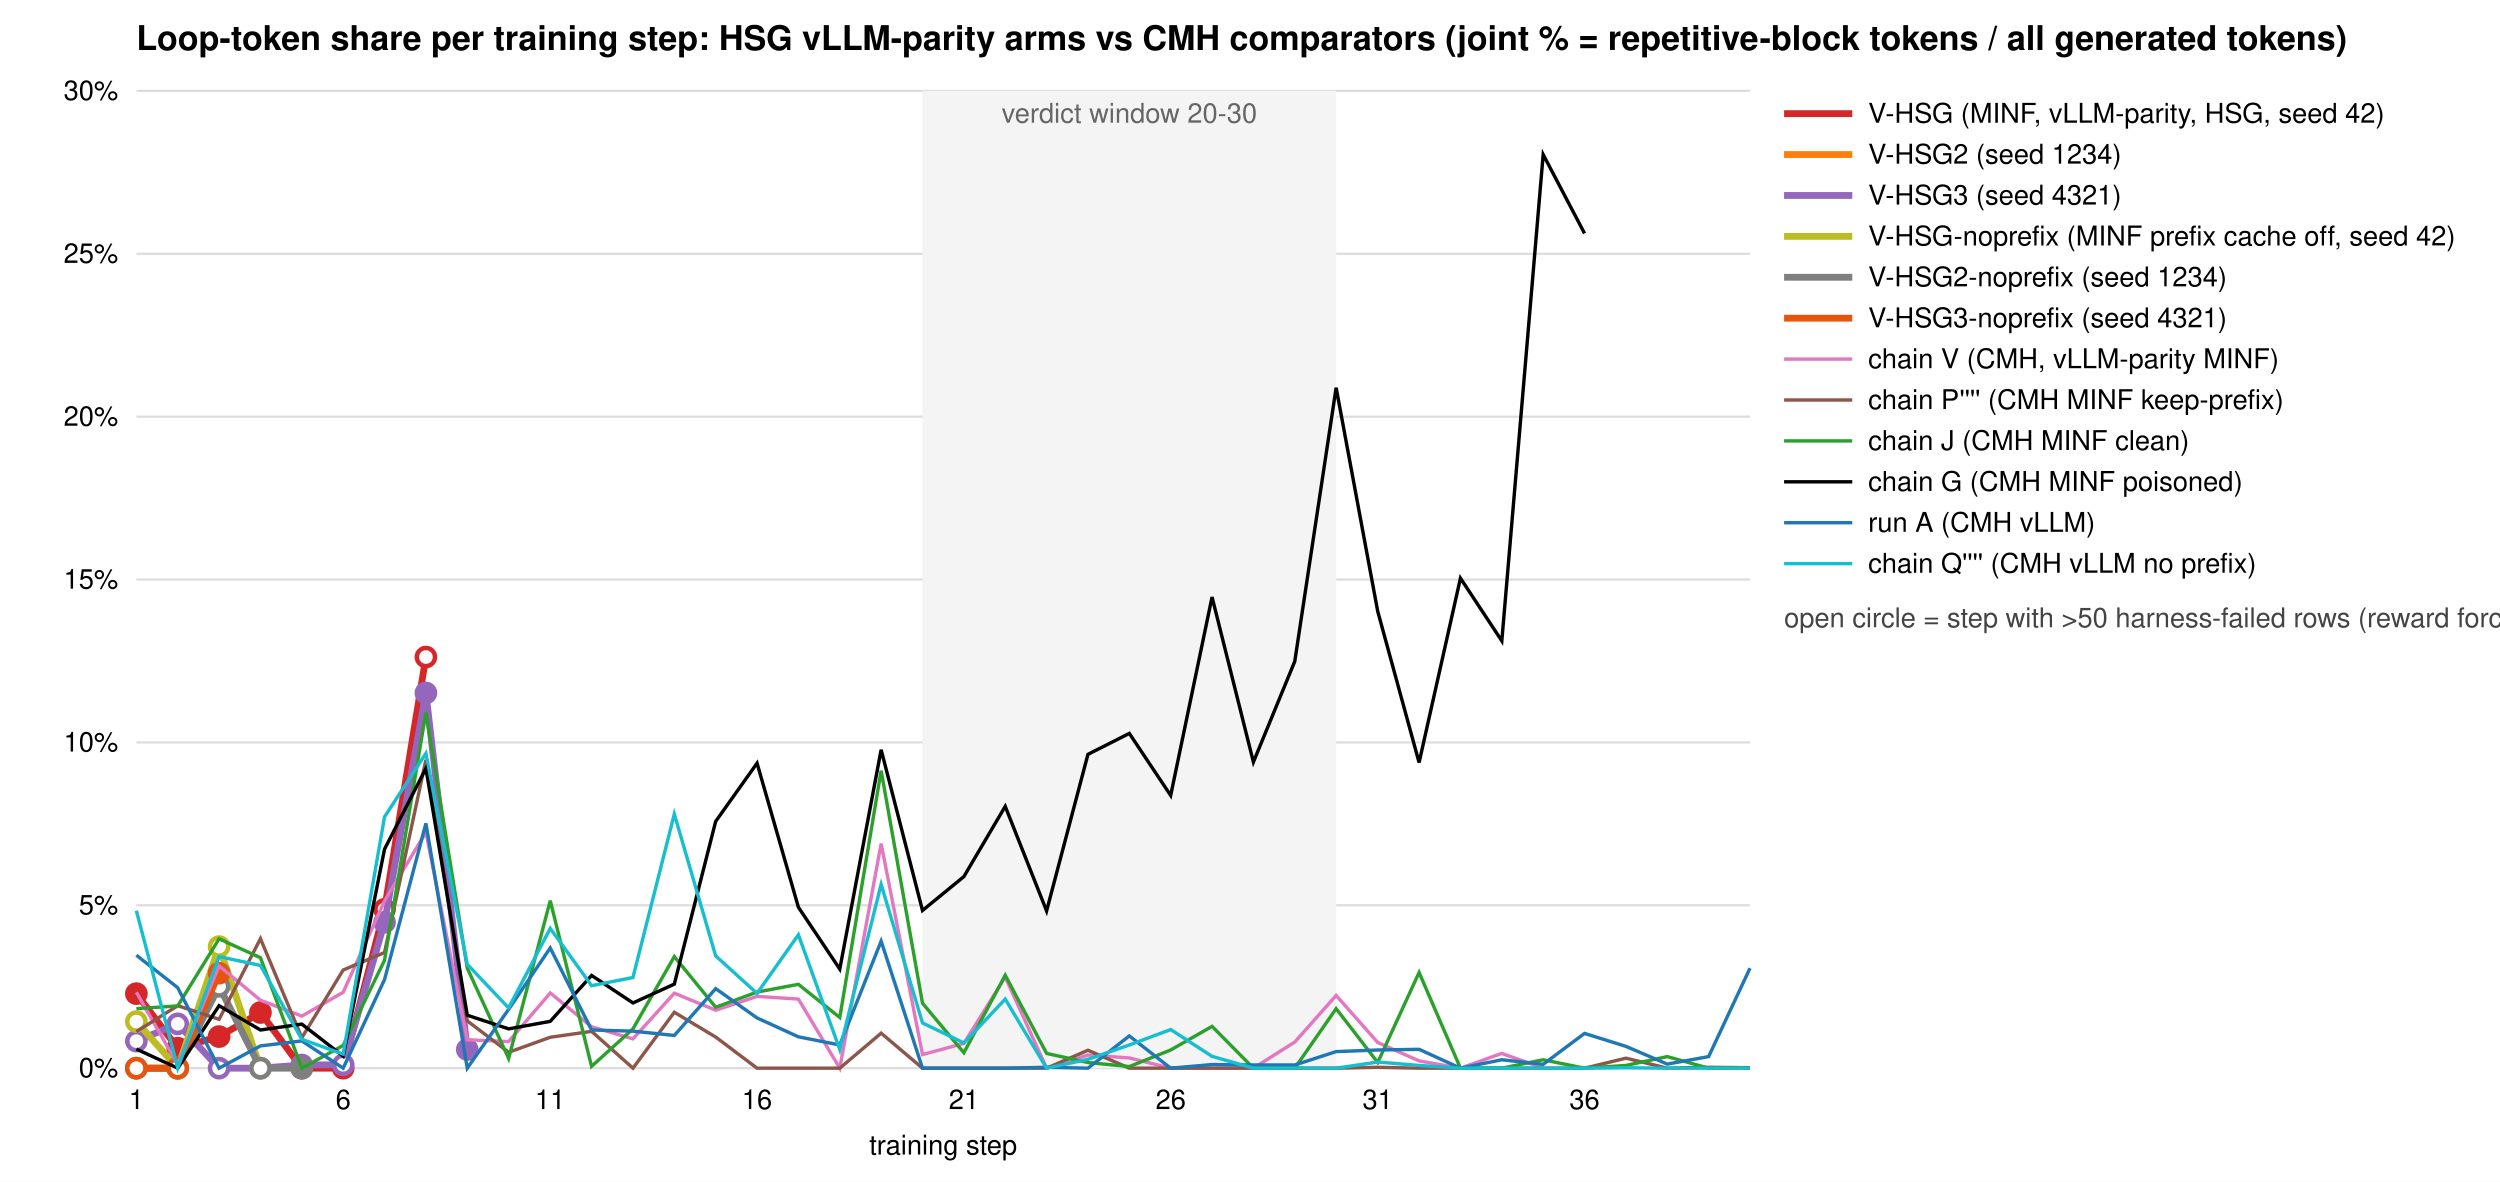
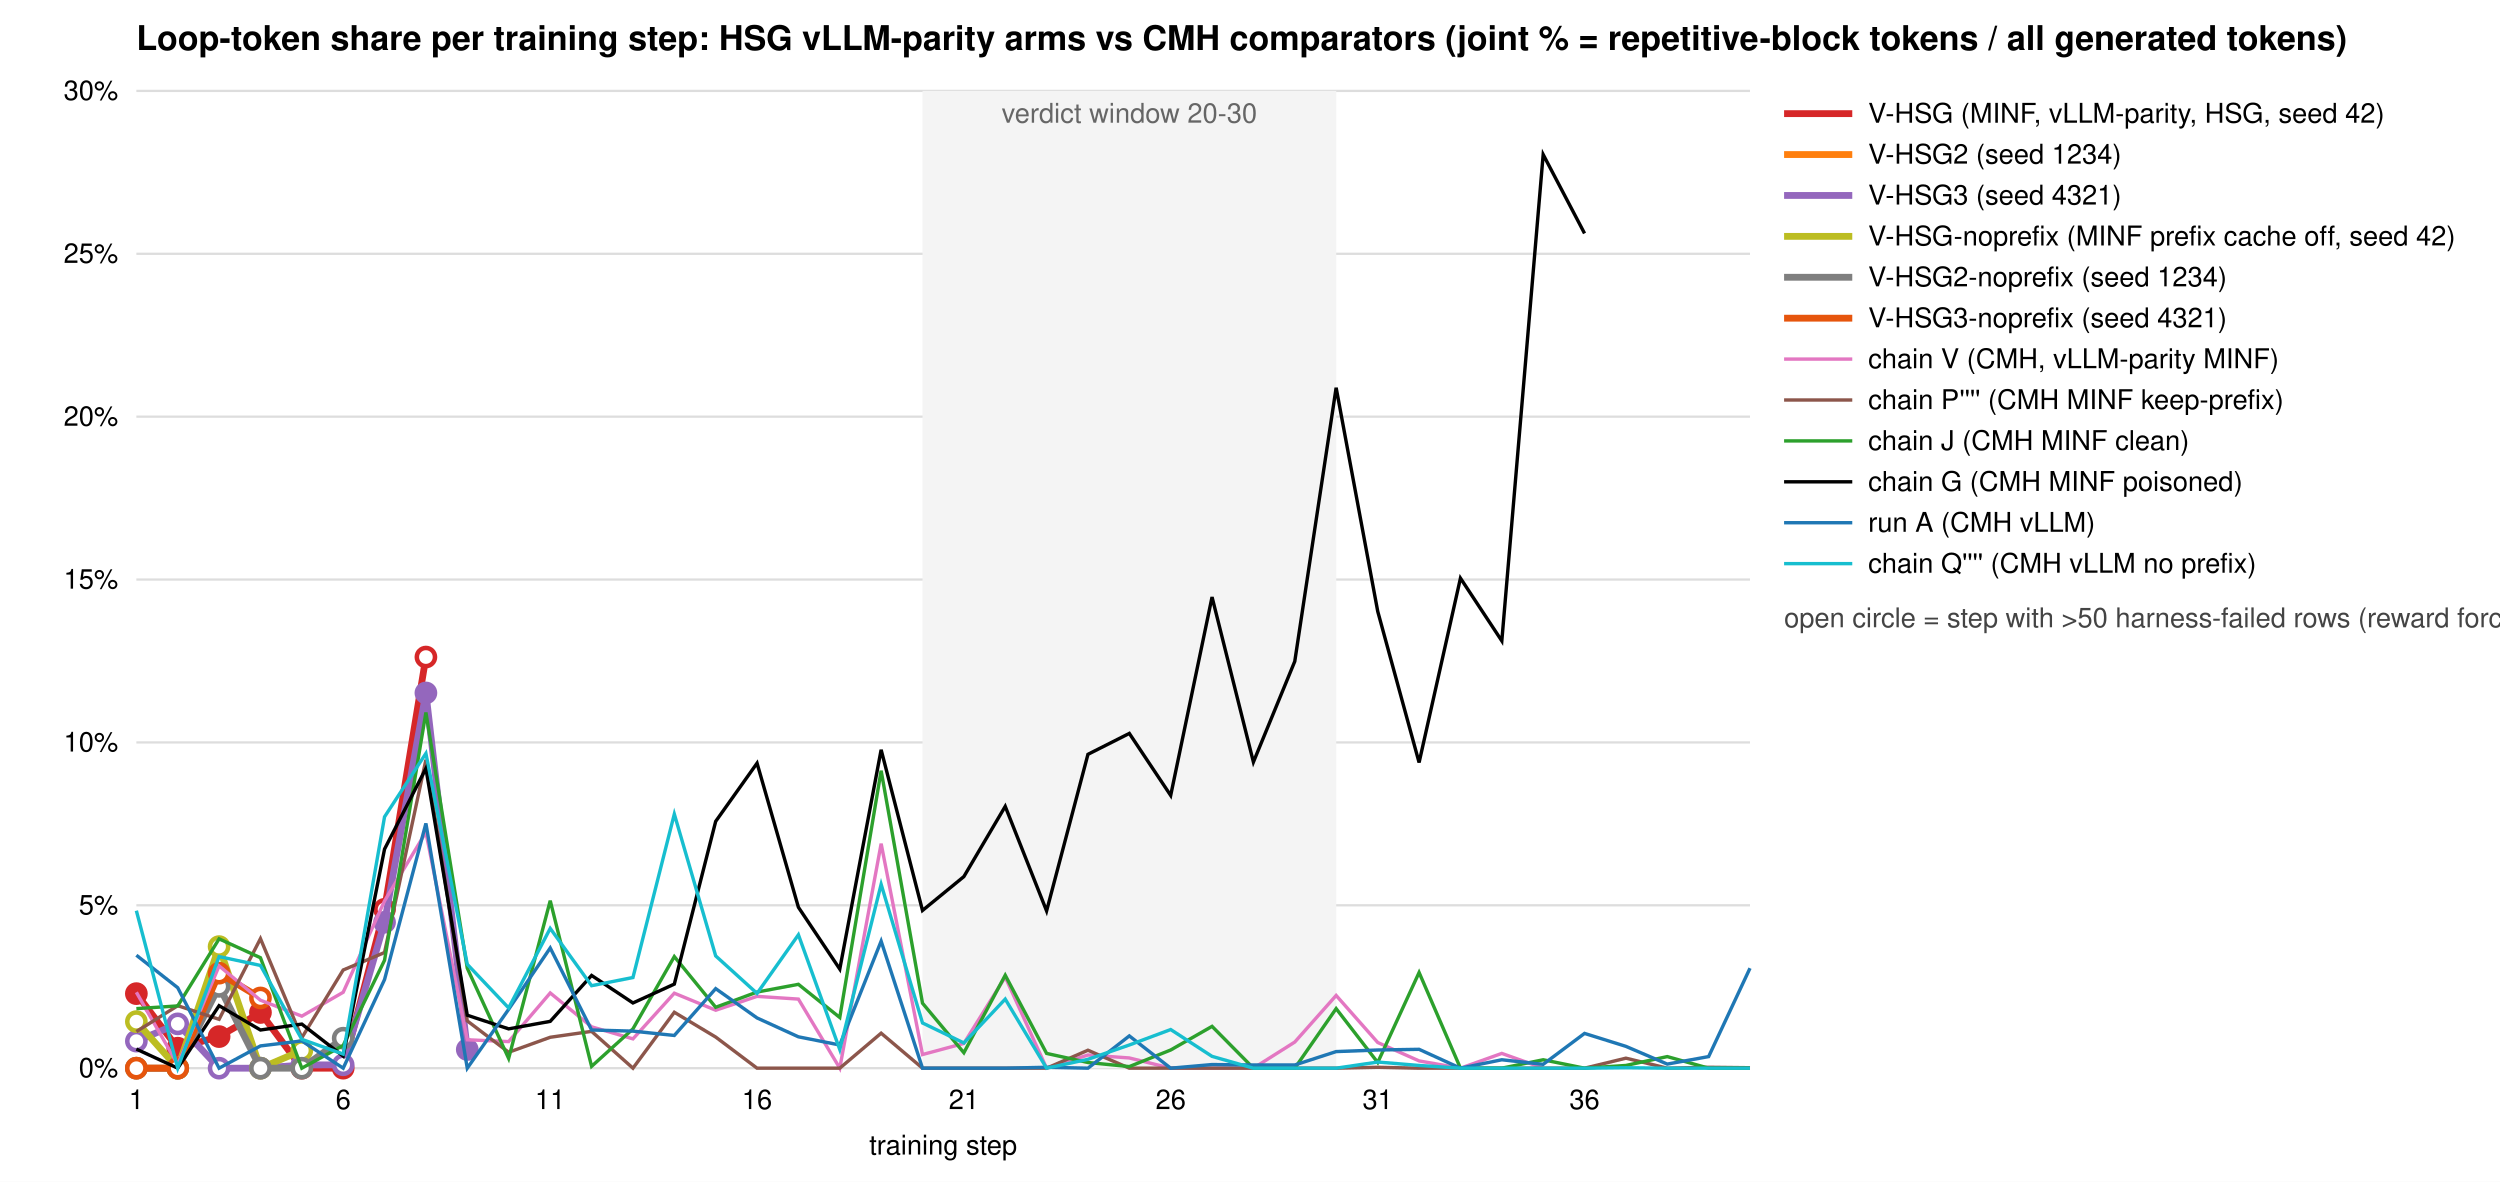
<svg xmlns="http://www.w3.org/2000/svg" width="1100" height="520" font-family="Helvetica,Arial" font-size="12">
  <rect width="1100" height="520" fill="white" />
  <text x="60" y="22" font-size="15" font-weight="bold">Loop-token share per training step: HSG vLLM-parity arms vs CMH comparators (joint % = repetitive-block tokens / all generated tokens)</text>
  <line x1="60" y1="470.0" x2="770" y2="470.0" stroke="#ddd" />
  <text x="52" y="474.0" text-anchor="end">0%</text>
  <line x1="60" y1="398.333" x2="770" y2="398.333" stroke="#ddd" />
  <text x="52" y="402.333" text-anchor="end">5%</text>
  <line x1="60" y1="326.667" x2="770" y2="326.667" stroke="#ddd" />
  <text x="52" y="330.667" text-anchor="end">10%</text>
  <line x1="60" y1="255.0" x2="770" y2="255.0" stroke="#ddd" />
  <text x="52" y="259.0" text-anchor="end">15%</text>
  <line x1="60" y1="183.333" x2="770" y2="183.333" stroke="#ddd" />
  <text x="52" y="187.333" text-anchor="end">20%</text>
  <line x1="60" y1="111.667" x2="770" y2="111.667" stroke="#ddd" />
  <text x="52" y="115.667" text-anchor="end">25%</text>
  <line x1="60" y1="40.0" x2="770" y2="40.0" stroke="#ddd" />
  <text x="52" y="44.0" text-anchor="end">30%</text>
  <text x="60.0" y="488" text-anchor="middle">1</text>
  <text x="151.026" y="488" text-anchor="middle">6</text>
  <text x="242.051" y="488" text-anchor="middle">11</text>
  <text x="333.077" y="488" text-anchor="middle">16</text>
  <text x="424.103" y="488" text-anchor="middle">21</text>
  <text x="515.128" y="488" text-anchor="middle">26</text>
  <text x="606.154" y="488" text-anchor="middle">31</text>
  <text x="697.179" y="488" text-anchor="middle">36</text>
  <text x="415.0" y="508" text-anchor="middle">training step</text>
  <rect x="405.897" y="40" width="182.051" height="430" fill="#f4f4f4" />
  <text x="496.923" y="54" text-anchor="middle" fill="#666">verdict window 20-30</text>
  <polyline fill="none" stroke="#d62728" stroke-width="3" points="60.0,437.2 78.2,461.2 96.4,456.1 114.6,445.5 132.8,470.0 151.0,470.0 169.2,400.1 187.4,289.1" />
  <circle cx="60.0" cy="437.2" r="4" fill="#d62728" stroke="#d62728" stroke-width="2" />
  <circle cx="78.2" cy="461.2" r="4" fill="#d62728" stroke="#d62728" stroke-width="2" />
  <circle cx="96.4" cy="456.1" r="4" fill="#d62728" stroke="#d62728" stroke-width="2" />
  <circle cx="114.6" cy="445.5" r="4" fill="#d62728" stroke="#d62728" stroke-width="2" />
  <circle cx="132.8" cy="470.0" r="4" fill="white" stroke="#d62728" stroke-width="2" />
  <circle cx="151.0" cy="470.0" r="4" fill="white" stroke="#d62728" stroke-width="2" />
  <circle cx="169.2" cy="400.1" r="4" fill="white" stroke="#d62728" stroke-width="2" />
  <circle cx="187.4" cy="289.1" r="4" fill="white" stroke="#d62728" stroke-width="2" />
  <line x1="785" y1="50" x2="815" y2="50" stroke="#d62728" stroke-width="3" />
  <text x="822" y="54">V-HSG (MINF, vLLM-parity, HSG, seed 42)</text>
  <polyline fill="none" stroke="#ff7f0e" stroke-width="3" points="60.0,470.0 78.2,470.0" />
  <circle cx="60.0" cy="470.0" r="4" fill="white" stroke="#ff7f0e" stroke-width="2" />
  <circle cx="78.2" cy="470.0" r="4" fill="white" stroke="#ff7f0e" stroke-width="2" />
  <line x1="785" y1="68" x2="815" y2="68" stroke="#ff7f0e" stroke-width="3" />
  <text x="822" y="72">V-HSG2 (seed 1234)</text>
  <polyline fill="none" stroke="#9467bd" stroke-width="3" points="60.0,458.1 78.2,450.5 96.4,470.0 114.6,470.0 132.8,468.6 151.0,468.5 169.2,405.8 187.4,304.9 205.6,461.8" />
  <circle cx="60.0" cy="458.1" r="4" fill="white" stroke="#9467bd" stroke-width="2" />
  <circle cx="78.2" cy="450.5" r="4" fill="white" stroke="#9467bd" stroke-width="2" />
  <circle cx="96.4" cy="470.0" r="4" fill="white" stroke="#9467bd" stroke-width="2" />
  <circle cx="114.6" cy="470.0" r="4" fill="white" stroke="#9467bd" stroke-width="2" />
  <circle cx="132.8" cy="468.6" r="4" fill="white" stroke="#9467bd" stroke-width="2" />
  <circle cx="151.0" cy="468.5" r="4" fill="white" stroke="#9467bd" stroke-width="2" />
  <circle cx="169.2" cy="405.8" r="4" fill="#9467bd" stroke="#9467bd" stroke-width="2" />
  <circle cx="187.4" cy="304.9" r="4" fill="#9467bd" stroke="#9467bd" stroke-width="2" />
  <circle cx="205.6" cy="461.8" r="4" fill="#9467bd" stroke="#9467bd" stroke-width="2" />
  <line x1="785" y1="86" x2="815" y2="86" stroke="#9467bd" stroke-width="3" />
  <text x="822" y="90">V-HSG3 (seed 4321)</text>
-   <polyline fill="none" stroke="#bcbd22" stroke-width="3" points="60.0,449.5 78.2,470.0 96.4,416.5 114.6,470.0" />
+   <polyline fill="none" stroke="#bcbd22" stroke-width="3" points="60.0,449.5 78.2,470.0 96.4,416.5 114.6,470.0 132.8,462.2" />
  <circle cx="60.0" cy="449.5" r="4" fill="white" stroke="#bcbd22" stroke-width="2" />
  <circle cx="78.2" cy="470.0" r="4" fill="#bcbd22" stroke="#bcbd22" stroke-width="2" />
  <circle cx="96.4" cy="416.5" r="4" fill="white" stroke="#bcbd22" stroke-width="2" />
-   <circle cx="114.6" cy="470.0" r="4" fill="#bcbd22" stroke="#bcbd22" stroke-width="2" />
+   <circle cx="114.6" cy="470.0" r="4" fill="white" stroke="#bcbd22" stroke-width="2" />
+   <circle cx="132.8" cy="462.2" r="4" fill="white" stroke="#bcbd22" stroke-width="2" />
  <line x1="785" y1="104" x2="815" y2="104" stroke="#bcbd22" stroke-width="3" />
  <text x="822" y="108">V-HSG-noprefix (MINF prefix cache off, seed 42)</text>
-   <polyline fill="none" stroke="#7f7f7f" stroke-width="3" points="60.0,470.0 78.2,470.0 96.4,434.0 114.6,470.0 132.8,470.0" />
+   <polyline fill="none" stroke="#7f7f7f" stroke-width="3" points="60.0,470.0 78.2,470.0 96.4,434.0 114.6,470.0 132.8,470.0 151.0,456.8" />
  <circle cx="60.0" cy="470.0" r="4" fill="white" stroke="#7f7f7f" stroke-width="2" />
  <circle cx="78.2" cy="470.0" r="4" fill="white" stroke="#7f7f7f" stroke-width="2" />
  <circle cx="96.4" cy="434.0" r="4" fill="white" stroke="#7f7f7f" stroke-width="2" />
  <circle cx="114.6" cy="470.0" r="4" fill="white" stroke="#7f7f7f" stroke-width="2" />
-   <circle cx="132.8" cy="470.0" r="4" fill="#7f7f7f" stroke="#7f7f7f" stroke-width="2" />
+   <circle cx="132.8" cy="470.0" r="4" fill="white" stroke="#7f7f7f" stroke-width="2" />
+   <circle cx="151.0" cy="456.8" r="4" fill="white" stroke="#7f7f7f" stroke-width="2" />
  <line x1="785" y1="122" x2="815" y2="122" stroke="#7f7f7f" stroke-width="3" />
  <text x="822" y="126">V-HSG2-noprefix (seed 1234)</text>
-   <polyline fill="none" stroke="#e6550d" stroke-width="3" points="60.0,470.0 78.2,470.0 96.4,428.2" />
+   <polyline fill="none" stroke="#e6550d" stroke-width="3" points="60.0,470.0 78.2,470.0 96.4,428.2 114.6,439.1" />
  <circle cx="60.0" cy="470.0" r="4" fill="white" stroke="#e6550d" stroke-width="2" />
  <circle cx="78.2" cy="470.0" r="4" fill="white" stroke="#e6550d" stroke-width="2" />
-   <circle cx="96.4" cy="428.2" r="4" fill="#e6550d" stroke="#e6550d" stroke-width="2" />
+   <circle cx="96.4" cy="428.2" r="4" fill="white" stroke="#e6550d" stroke-width="2" />
+   <circle cx="114.6" cy="439.1" r="4" fill="white" stroke="#e6550d" stroke-width="2" />
  <line x1="785" y1="140" x2="815" y2="140" stroke="#e6550d" stroke-width="3" />
  <text x="822" y="144">V-HSG3-noprefix (seed 4321)</text>
  <polyline fill="none" stroke="#e377c2" stroke-width="1.5" points="60.0,436.6 78.2,468.4 96.4,425.0 114.6,440.1 132.8,447.1 151.0,436.6 169.2,396.4 187.4,366.2 205.6,457.5 223.8,458.3 242.1,436.9 260.3,451.8 278.5,457.1 296.7,437.0 314.9,444.5 333.1,438.4 351.3,439.6 369.5,470.0 387.7,371.2 405.9,464.0 424.1,459.1 442.3,429.9 460.5,470.0 478.7,464.2 496.9,465.5 515.1,470.0 533.3,470.0 551.5,470.0 569.7,458.5 587.9,438.0 606.2,458.7 624.4,466.8 642.6,470.0 660.8,463.5 679.0,470.0" />
  <line x1="785" y1="158" x2="815" y2="158" stroke="#e377c2" stroke-width="1.5" />
  <text x="822" y="162">chain V (CMH, vLLM-parity MINF)</text>
  <polyline fill="none" stroke="#8c564b" stroke-width="1.5" points="60.0,453.9 78.2,442.5 96.4,448.5 114.6,413.0 132.8,456.6 151.0,426.8 169.2,419.1 187.4,334.3 205.6,449.2 223.8,463.0 242.1,456.4 260.3,453.8 278.5,470.0 296.7,445.4 314.9,456.3 333.1,470.0 351.3,470.0 369.5,470.0 387.7,454.6 405.9,470.0 424.1,470.0 442.3,470.0 460.5,470.0 478.7,462.1 496.9,470.0 515.1,470.0 533.3,470.0 551.5,470.0 569.7,470.0 587.9,470.0 606.2,469.6 624.4,470.0 642.6,470.0 660.8,470.0 679.0,470.0 697.2,470.0 715.4,465.6 733.6,470.0 751.8,469.6 770.0,469.8" />
  <line x1="785" y1="176" x2="815" y2="176" stroke="#8c564b" stroke-width="1.5" />
  <text x="822" y="180">chain P'''' (CMH MINF keep-prefix)</text>
  <polyline fill="none" stroke="#2ca02c" stroke-width="1.5" points="60.0,443.8 78.2,442.6 96.4,413.1 114.6,421.4 132.8,470.0 151.0,460.0 169.2,422.5 187.4,313.5 205.6,426.0 223.8,465.7 242.1,396.3 260.3,469.2 278.5,452.7 296.7,420.9 314.9,443.2 333.1,436.5 351.3,433.1 369.5,447.7 387.7,339.1 405.9,441.4 424.1,463.2 442.3,429.1 460.5,463.5 478.7,467.5 496.9,469.3 515.1,462.0 533.3,451.6 551.5,470.0 569.7,470.0 587.9,443.8 606.2,467.5 624.4,427.9 642.6,470.0 660.8,470.0 679.0,466.3 697.2,470.0 715.4,468.8 733.6,464.9 751.8,470.0 770.0,470.0" />
  <line x1="785" y1="194" x2="815" y2="194" stroke="#2ca02c" stroke-width="1.5" />
  <text x="822" y="198">chain J (CMH MINF clean)</text>
  <polyline fill="none" stroke="#000000" stroke-width="1.5" points="60.0,461.6 78.2,470.0 96.4,442.5 114.6,453.2 132.8,450.6 151.0,464.7 169.2,373.6 187.4,338.1 205.6,446.7 223.8,452.7 242.1,449.4 260.3,429.2 278.5,441.3 296.7,433.0 314.9,361.4 333.1,335.8 351.3,399.2 369.5,426.4 387.7,329.9 405.9,400.6 424.1,385.7 442.3,354.8 460.5,400.8 478.7,331.9 496.9,322.7 515.1,350.0 533.3,262.7 551.5,335.3 569.7,291.0 587.9,170.6 606.2,269.0 624.4,335.5 642.6,254.4 660.8,282.0 679.0,68.0 697.2,102.7" />
  <line x1="785" y1="212" x2="815" y2="212" stroke="#000000" stroke-width="1.5" />
  <text x="822" y="216">chain G (CMH MINF poisoned)</text>
  <polyline fill="none" stroke="#1f77b4" stroke-width="1.5" points="60.0,420.3 78.2,434.6 96.4,470.0 114.6,460.2 132.8,458.0 151.0,470.0 169.2,431.0 187.4,362.3 205.6,470.0 223.8,444.1 242.1,417.1 260.3,453.2 278.5,453.7 296.7,455.6 314.9,435.0 333.1,447.9 351.3,456.2 369.5,459.8 387.7,414.1 405.9,470.0 424.1,470.0 442.3,470.0 460.5,469.6 478.7,470.0 496.9,455.8 515.1,470.0 533.3,468.4 551.5,468.6 569.7,468.6 587.9,462.7 606.2,462.0 624.4,461.7 642.6,470.0 660.8,466.3 679.0,468.3 697.2,454.7 715.4,460.4 733.6,468.2 751.8,464.9 770.0,426.0" />
  <line x1="785" y1="230" x2="815" y2="230" stroke="#1f77b4" stroke-width="1.5" />
  <text x="822" y="234">run A (CMH vLLM)</text>
  <polyline fill="none" stroke="#17becf" stroke-width="1.5" points="60.0,400.7 78.2,470.0 96.4,420.9 114.6,424.8 132.8,457.3 151.0,463.8 169.2,359.4 187.4,331.5 205.6,424.3 223.8,443.5 242.1,408.5 260.3,433.7 278.5,430.1 296.7,358.2 314.9,420.6 333.1,437.1 351.3,411.3 369.5,461.8 387.7,389.1 405.9,450.1 424.1,458.9 442.3,439.6 460.5,470.0 478.7,466.1 496.9,459.8 515.1,453.0 533.3,464.8 551.5,470.0 569.7,470.0 587.9,470.0 606.2,467.3 624.4,468.8 642.6,470.0 660.8,470.0 679.0,470.0 697.2,470.0 715.4,469.8 733.6,470.0 751.8,470.0 770.0,470.0" />
  <line x1="785" y1="248" x2="815" y2="248" stroke="#17becf" stroke-width="1.5" />
  <text x="822" y="252">chain Q'''' (CMH vLLM no prefix)</text>
  <text x="785" y="276" fill="#444">open circle = step with &gt;50 harness-failed rows (reward forced 0)</text>
</svg>
